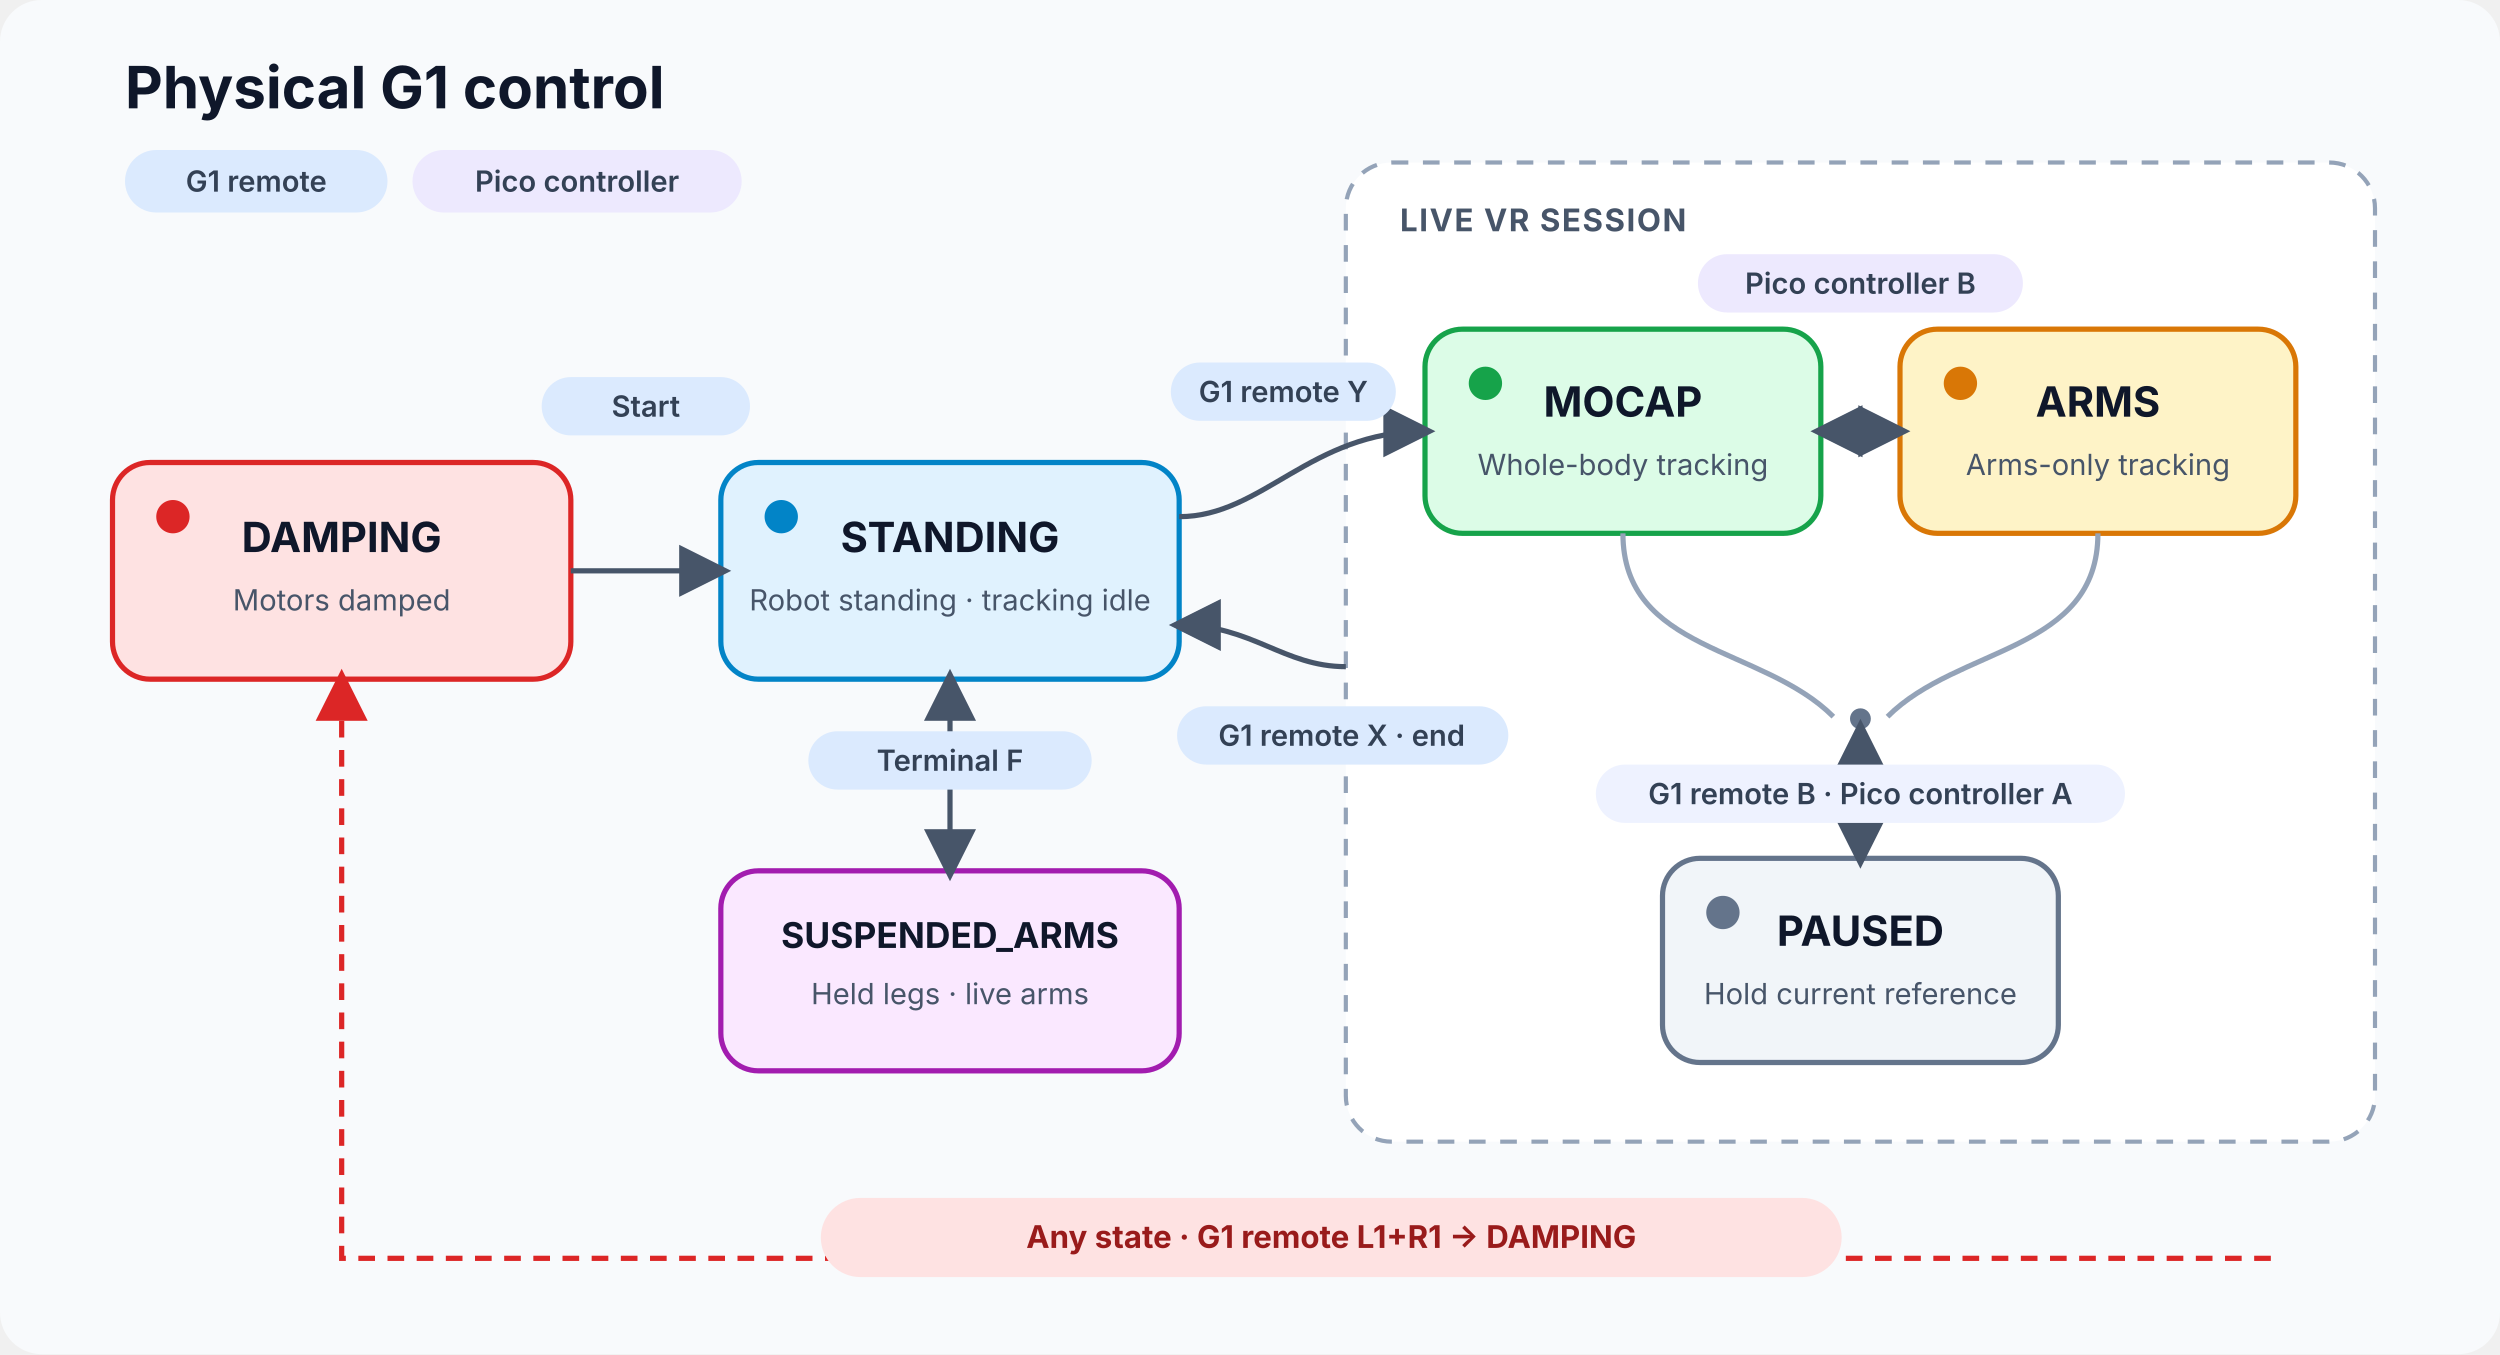
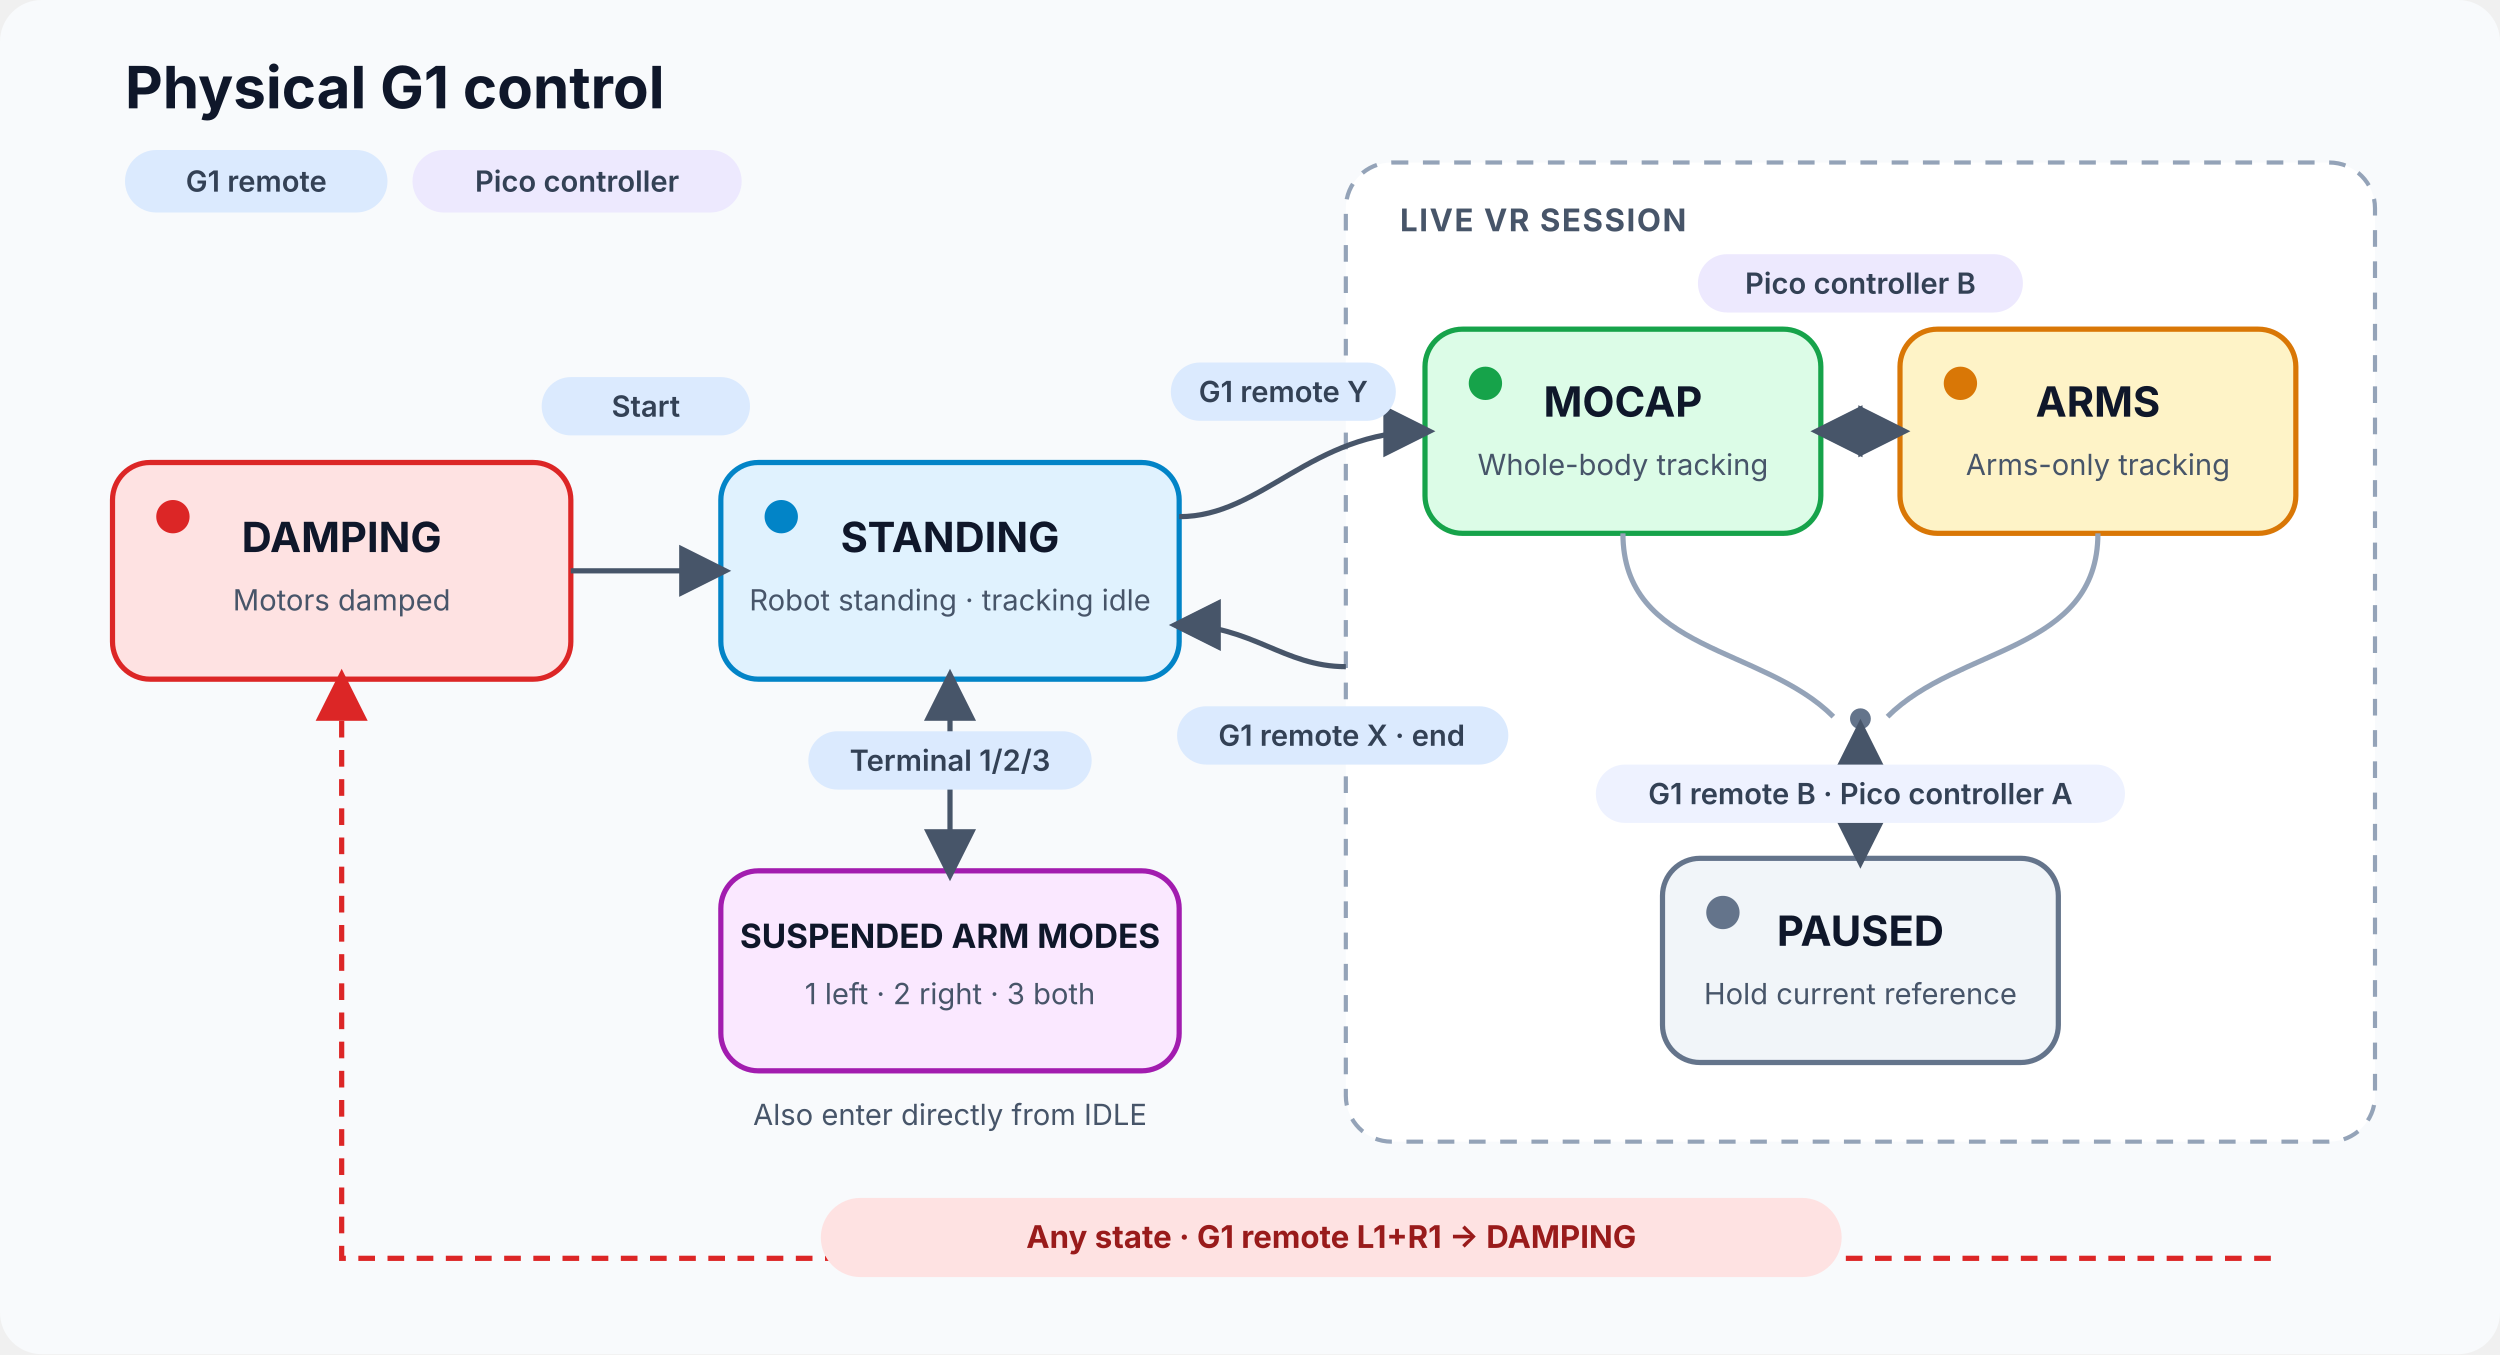
<svg xmlns="http://www.w3.org/2000/svg" width="1200" height="650" viewBox="0 0 1200 650" role="img" aria-labelledby="title desc">
  <defs>
    <marker id="arrow" markerWidth="10" markerHeight="10" refX="8" refY="5" orient="auto-start-reverse">
      <path d="M0,0 L10,5 L0,10 Z" fill="#475569" />
    </marker>
    <marker id="danger-arrow" markerWidth="10" markerHeight="10" refX="8" refY="5" orient="auto-start-reverse">
      <path d="M0,0 L10,5 L0,10 Z" fill="#dc2626" />
    </marker>
    <style>
      text { font-family: Inter, Arial, sans-serif; }
      .title { font-size: 28px; font-weight: 700; fill: #0f172a; }
      .group-label { font-size: 15px; font-weight: 700; fill: #475569; letter-spacing: .05em; }
      .state-title { font-size: 20px; font-weight: 700; fill: #0f172a; }
      .state-copy { font-size: 14px; fill: #475569; }
      .label { font-size: 14px; font-weight: 600; fill: #334155; }
      .danger-label { font-size: 15px; font-weight: 700; fill: #991b1b; }
      .arrow { fill: none; stroke: #475569; stroke-width: 2.5; marker-end: url(#arrow); }
      .both { fill: none; stroke: #475569; stroke-width: 2.5; marker-start: url(#arrow); marker-end: url(#arrow); }
      .branch { fill: none; stroke: #94a3b8; stroke-width: 2.5; }
      .danger-arrow { fill: none; stroke: #dc2626; stroke-width: 2.5; stroke-dasharray: 8 6; marker-end: url(#danger-arrow); }
    </style>
  </defs>
  <rect width="1200" height="650" rx="20" fill="#f8fafc" />
  <text x="60" y="52" class="title">Physical G1 control</text>
  <rect x="60" y="72" width="126" height="30" rx="15" fill="#dbeafe" />
  <text x="123" y="92" class="label" text-anchor="middle">G1 remote</text>
  <rect x="198" y="72" width="158" height="30" rx="15" fill="#ede9fe" />
  <text x="277" y="92" class="label" text-anchor="middle">Pico controller</text>
  <rect x="646" y="78" width="494" height="470" rx="22" fill="#ffffff" stroke="#94a3b8" stroke-width="2" stroke-dasharray="8 7" />
  <text x="672" y="111" class="group-label">LIVE VR SESSION</text>
  <rect x="54" y="222" width="220" height="104" rx="18" fill="#fee2e2" stroke="#dc2626" stroke-width="2.5" />
  <circle cx="83" cy="248" r="8" fill="#dc2626" />
  <text x="164" y="265" class="state-title" text-anchor="middle">DAMPING</text>
  <text x="164" y="293" class="state-copy" text-anchor="middle">Motors damped</text>
  <rect x="346" y="222" width="220" height="104" rx="18" fill="#e0f2fe" stroke="#0284c7" stroke-width="2.5" />
  <circle cx="375" cy="248" r="8" fill="#0284c7" />
  <text x="456" y="265" class="state-title" text-anchor="middle">STANDING</text>
  <text x="456" y="293" class="state-copy" text-anchor="middle">Robot standing · tracking idle</text>
  <rect x="346" y="418" width="220" height="96" rx="18" fill="#fae8ff" stroke="#a21caf" stroke-width="2.5" />
-   <text x="456" y="455" class="state-title" text-anchor="middle" style="font-size:17px">SUSPENDED_ARMS</text>
-   <text x="456" y="482" class="state-copy" text-anchor="middle">Held legs · live arms</text>
+   <text x="456" y="455" class="state-title" text-anchor="middle" style="font-size:16px">SUSPENDED ARM MODES</text>
+   <text x="456" y="482" class="state-copy" text-anchor="middle">1 left · 2 right · 3 both</text>
  <rect x="684" y="158" width="190" height="98" rx="18" fill="#dcfce7" stroke="#16a34a" stroke-width="2.5" />
  <circle cx="713" cy="184" r="8" fill="#16a34a" />
  <text x="779" y="200" class="state-title" text-anchor="middle">MOCAP</text>
  <text x="779" y="228" class="state-copy" text-anchor="middle">Whole-body tracking</text>
  <rect x="912" y="158" width="190" height="98" rx="18" fill="#fef3c7" stroke="#d97706" stroke-width="2.5" />
  <circle cx="941" cy="184" r="8" fill="#d97706" />
  <text x="1007" y="200" class="state-title" text-anchor="middle">ARMS</text>
  <text x="1007" y="228" class="state-copy" text-anchor="middle">Arms-only tracking</text>
  <rect x="798" y="412" width="190" height="98" rx="18" fill="#f1f5f9" stroke="#64748b" stroke-width="2.5" />
  <circle cx="827" cy="438" r="8" fill="#64748b" />
  <text x="893" y="454" class="state-title" text-anchor="middle">PAUSED</text>
  <text x="893" y="482" class="state-copy" text-anchor="middle">Hold current reference</text>
  <path d="M274 274 L346 274" class="arrow" />
  <rect x="260" y="181" width="100" height="28" rx="14" fill="#dbeafe" />
  <text x="310" y="200" class="label" text-anchor="middle">Start</text>
  <path d="M456 326 L456 418" class="both" />
  <rect x="388" y="351" width="136" height="28" rx="14" fill="#dbeafe" />
-   <text x="456" y="370" class="label" text-anchor="middle">Terminal F</text>
+   <text x="456" y="370" class="label" text-anchor="middle">Terminal 1/2/3</text>
+   <text x="456" y="540" class="state-copy" text-anchor="middle">Also enter directly from IDLE</text>
  <path d="M566 248 C606 248 629 207 684 207" class="arrow" />
  <rect x="562" y="174" width="108" height="28" rx="14" fill="#dbeafe" />
  <text x="616" y="193" class="label" text-anchor="middle">G1 remote Y</text>
  <path d="M646 320 C616 320 601 300 566 300" class="arrow" />
  <rect x="565" y="339" width="159" height="28" rx="14" fill="#dbeafe" />
  <text x="644" y="358" class="label" text-anchor="middle">G1 remote X · end</text>
  <path d="M874 207 L912 207" class="both" />
  <rect x="815" y="122" width="156" height="28" rx="14" fill="#ede9fe" />
  <text x="893" y="141" class="label" text-anchor="middle">Pico controller B</text>
  <path d="M779 256 C779 313 846 310 880 344" class="branch" />
  <path d="M1007 256 C1007 313 940 310 906 344" class="branch" />
  <circle cx="893" cy="345" r="5" fill="#64748b" />
  <path d="M893 350 L893 412" class="both" />
  <rect x="766" y="367" width="254" height="28" rx="14" fill="#eef2ff" />
  <text x="893" y="386" class="label" text-anchor="middle">G1 remote B · Pico controller A</text>
  <path d="M1090 604 L164 604 L164 326" class="danger-arrow" />
  <rect x="394" y="575" width="490" height="38" rx="19" fill="#fee2e2" />
  <text x="639" y="599" class="danger-label" text-anchor="middle">Any state · G1 remote L1+R1 → DAMPING</text>
</svg>
